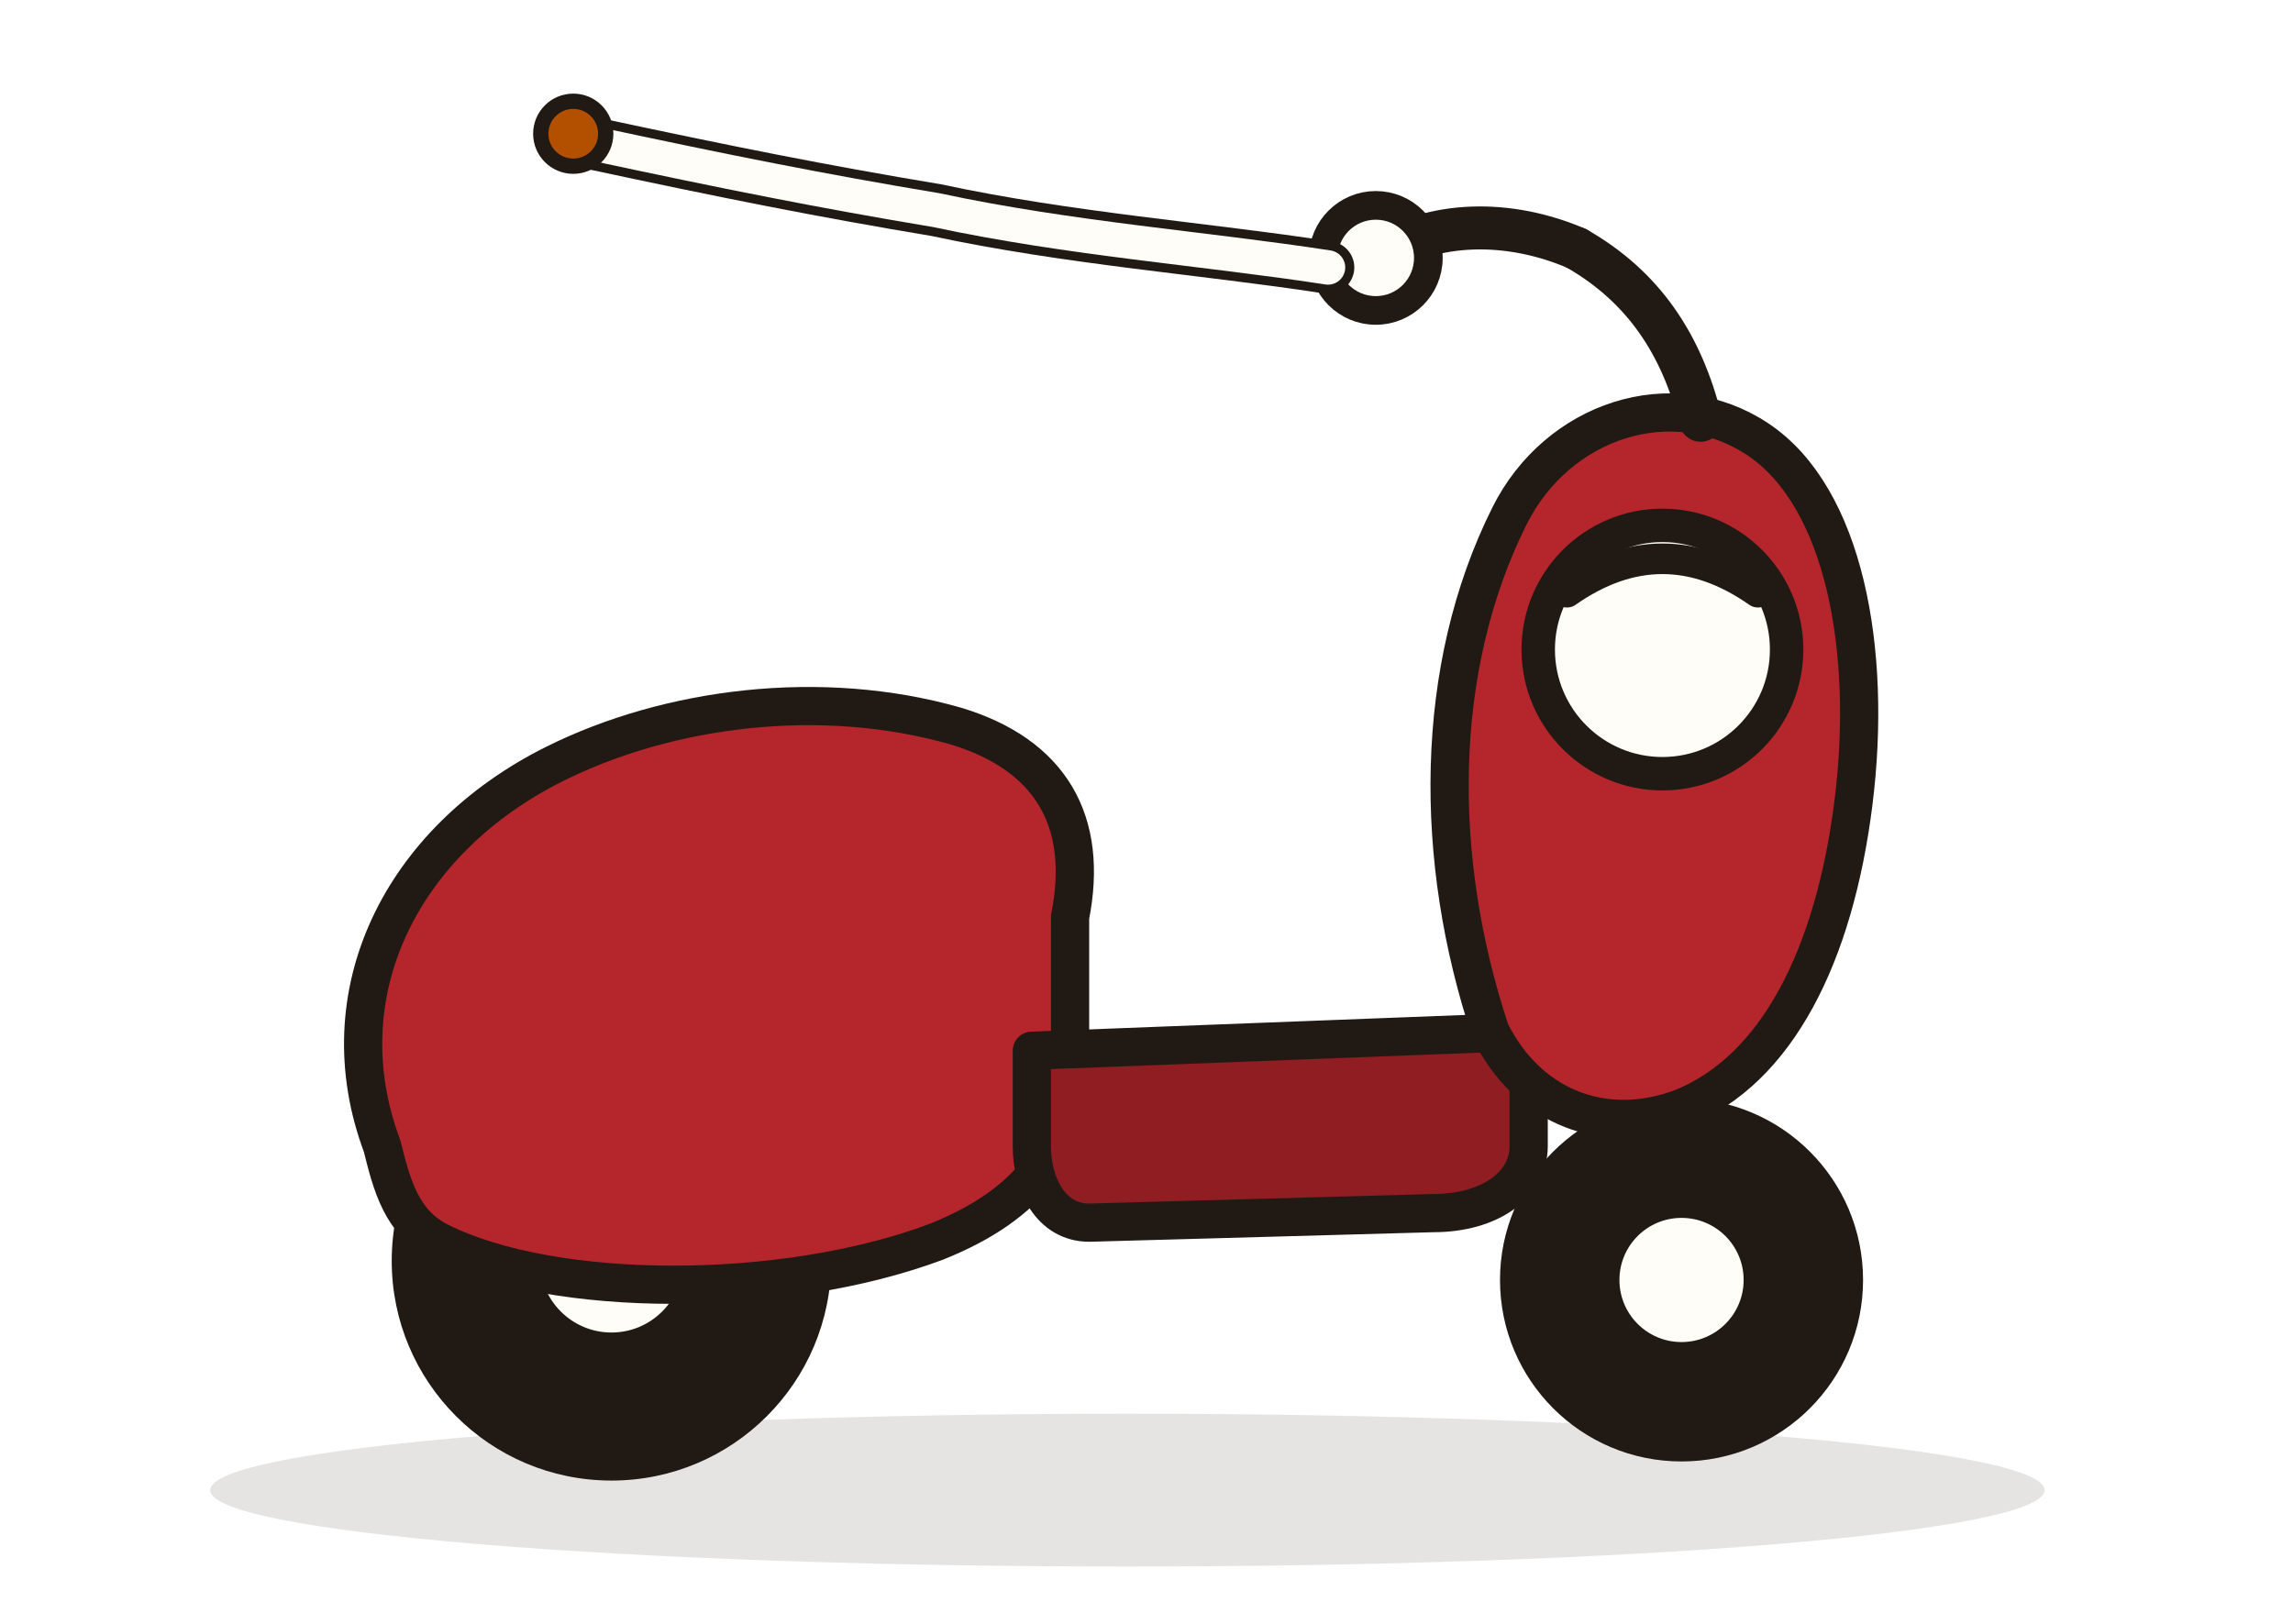
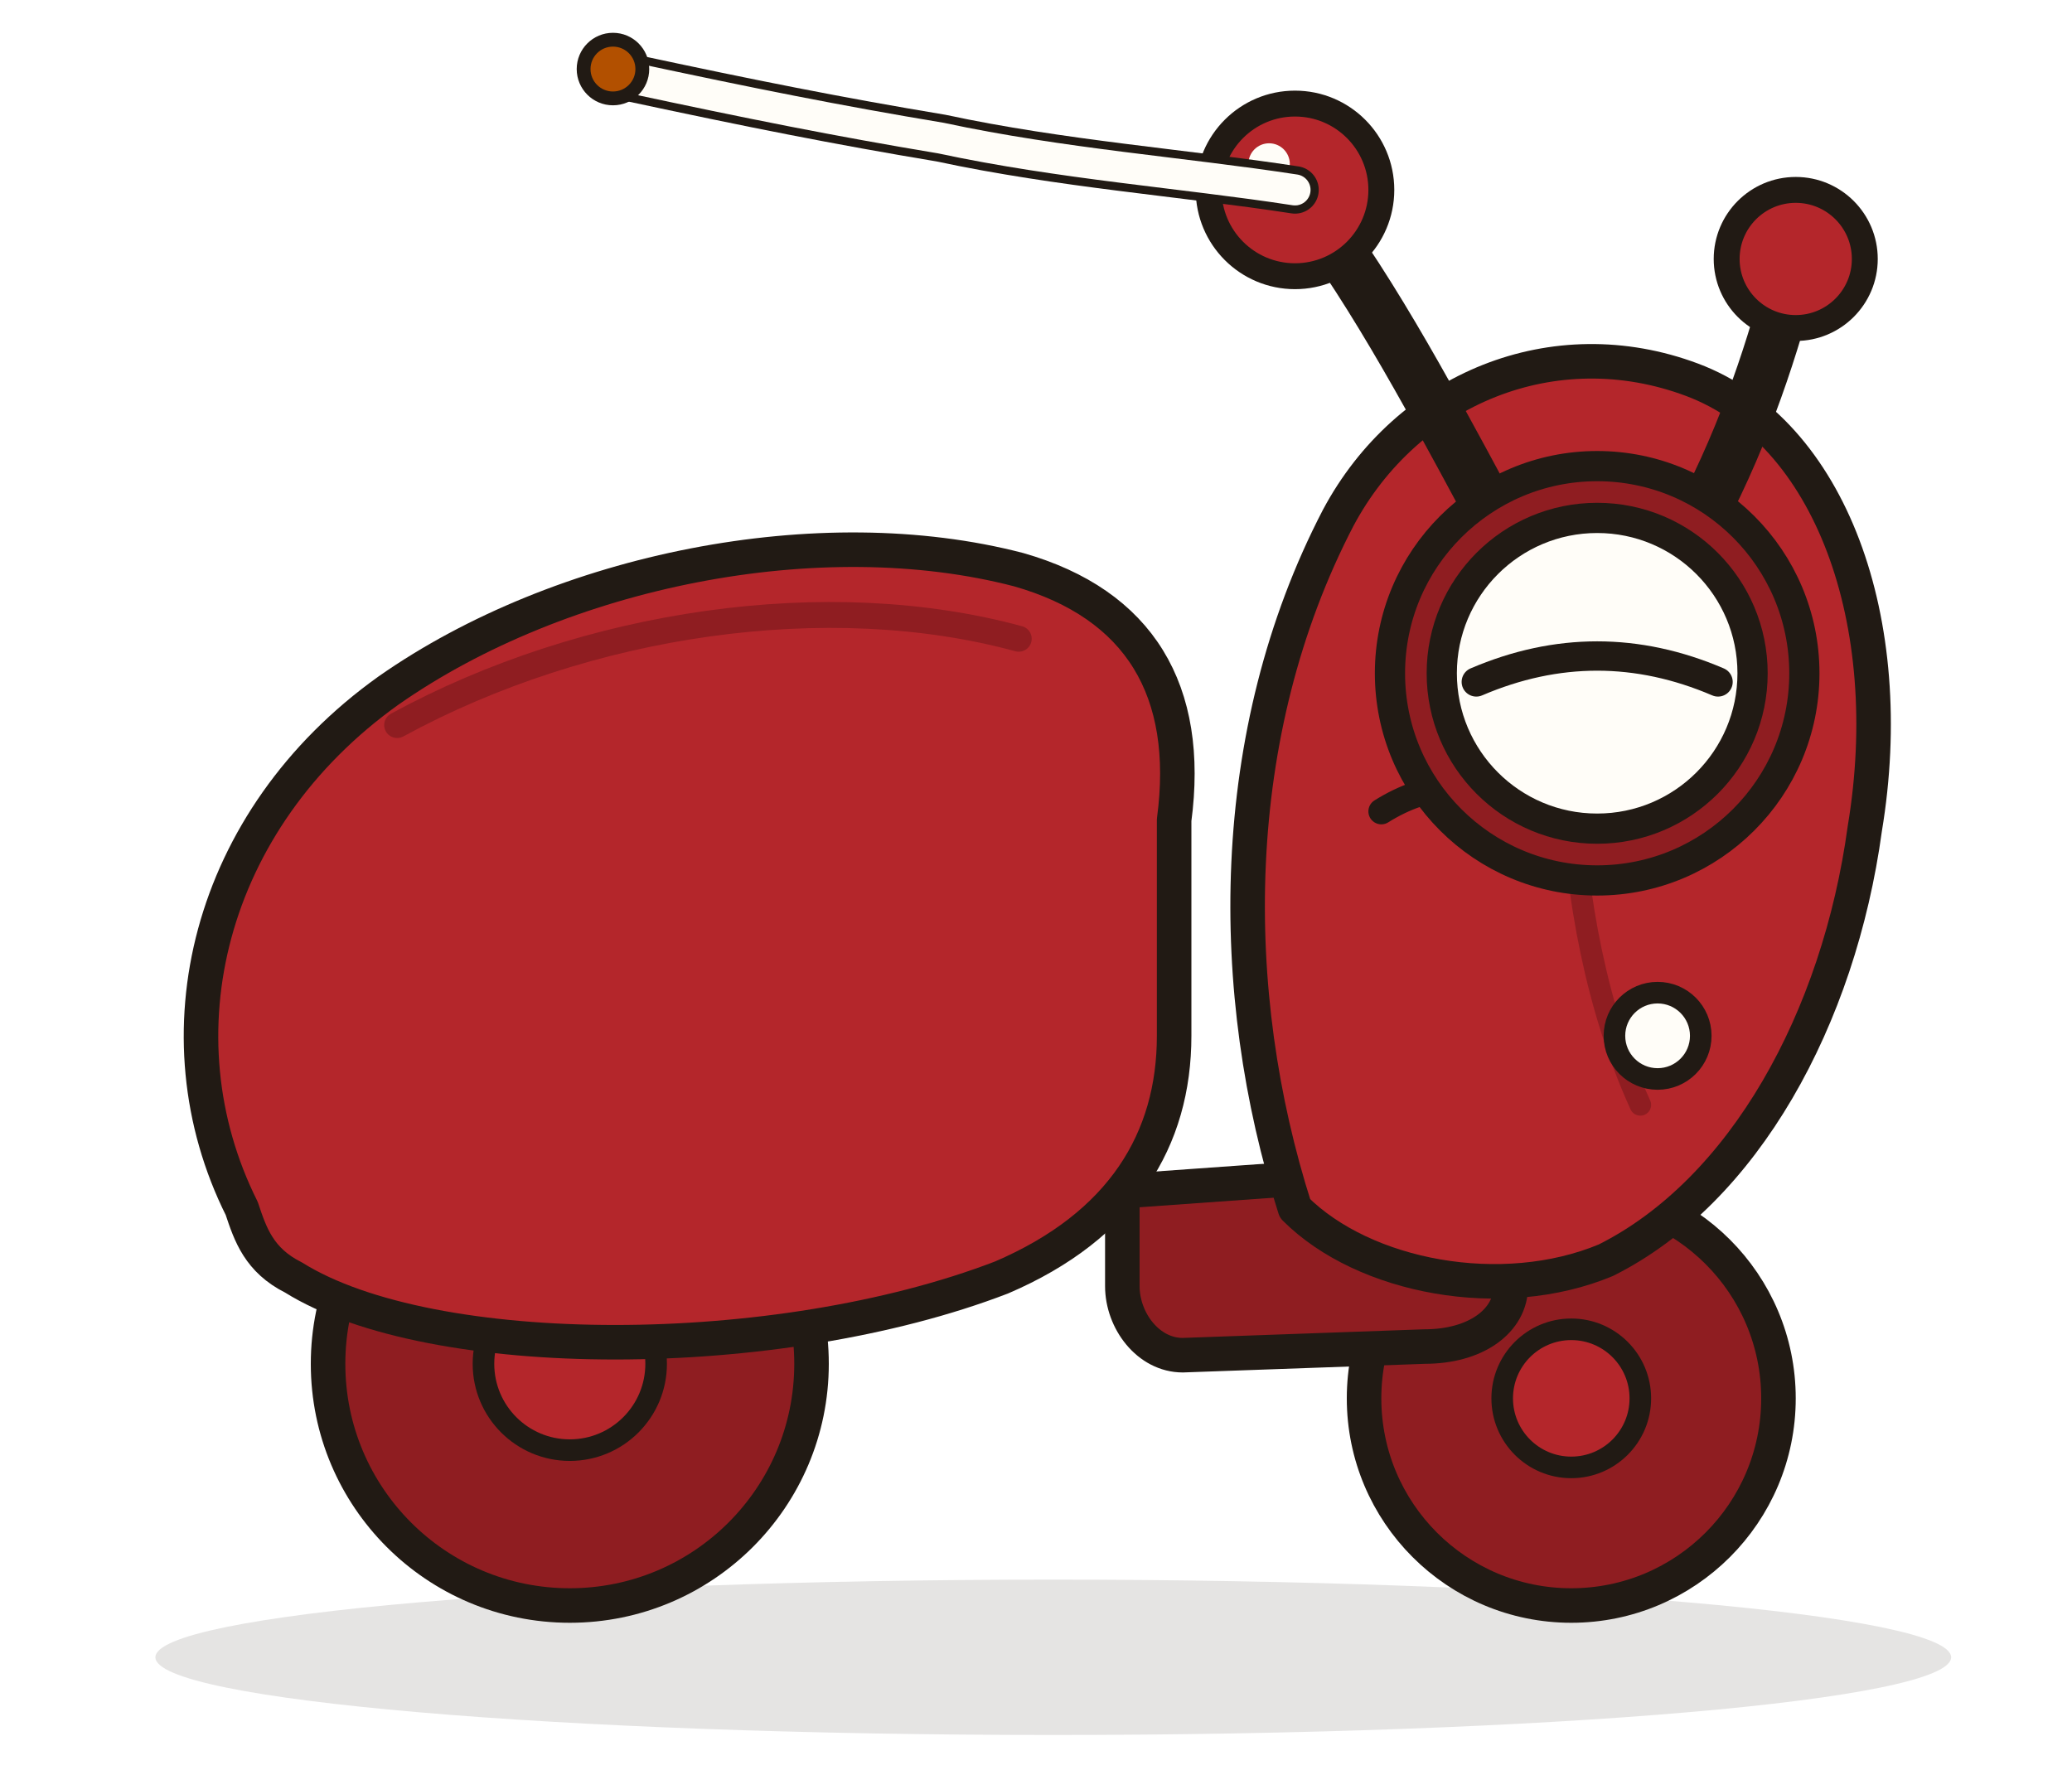
- <svg xmlns="http://www.w3.org/2000/svg" viewBox="0 0 240 170" role="img" aria-hidden="true">
-   <ellipse cx="118" cy="156" rx="96" ry="8" fill="#211a14" opacity="0.12" />
+ <svg xmlns="http://www.w3.org/2000/svg" viewBox="0 0 240 205" role="img" aria-hidden="true">
+   <ellipse cx="122" cy="192" rx="104" ry="9" fill="#211a14" opacity="0.12" />
  <g class="">
-     <circle cx="64" cy="132" r="23" fill="#211a14" />
-     <circle cx="64" cy="132" r="7.5" fill="#fffdf8" />
-     <circle cx="176" cy="134" r="19" fill="#211a14" />
-     <circle cx="176" cy="134" r="6.5" fill="#fffdf8" />
-     <path d="M40,120            C34,104 42,88 58,80            C70,74 86,72 100,76            C110,79 114,86 112,96            L112,112            C112,120 108,126 98,130            C82,136 58,136 46,130            C42,128 41,124 40,120 Z" fill="#b4262b" stroke="#211a14" stroke-width="4" stroke-linejoin="round" />
-     <path d="M108,110 L160,108 L160,120 C160,124 156,127 150,127 L114,128 C110,128 108,124 108,120 Z" fill="#8f1d21" stroke="#211a14" stroke-width="4" stroke-linejoin="round" />
-     <path d="M156,108            C150,90 150,70 158,54            C163,44 175,40 184,46            C193,52 196,68 194,84            C192,100 186,112 176,116            C168,119 160,116 156,108 Z" fill="#b4262b" stroke="#211a14" stroke-width="4" stroke-linejoin="round" />
-     <path d="M178,44 C176,36 172,30 165,26" stroke="#211a14" stroke-width="4.5" fill="none" stroke-linecap="round" />
-     <path d="M165,26 C158,23 150,23 144,27" stroke="#211a14" stroke-width="4.5" fill="none" stroke-linecap="round" />
-     <circle cx="144" cy="27" r="5.5" fill="#fffdf8" stroke="#211a14" stroke-width="3" />
-     <path d="M139,28 C126,26 112,25 98,22 C86,20 76,18 62,15" stroke="#211a14" stroke-width="5.5" fill="none" stroke-linecap="round" />
-     <path d="M139,28 C126,26 112,25 98,22 C86,20 76,18 62,15" stroke="#fffdf8" stroke-width="3.6" fill="none" stroke-linecap="round" />
-     <circle cx="60" cy="14" r="3.4" fill="#b25000" stroke="#211a14" stroke-width="1.6" />
-     <circle cx="174" cy="68" r="13" fill="#fffdf8" stroke="#211a14" stroke-width="3.5" />
-     <path d="M164,62 Q174,55 184,62" stroke="#211a14" stroke-width="3.2" fill="none" stroke-linecap="round" />
+     <circle cx="66" cy="158" r="28" fill="#8f1d21" stroke="#211a14" stroke-width="4" />
+     <circle cx="66" cy="158" r="10" fill="#b4262b" stroke="#211a14" stroke-width="2.5" />
+     <circle cx="182" cy="162" r="24" fill="#8f1d21" stroke="#211a14" stroke-width="4" />
+     <circle cx="182" cy="162" r="8" fill="#b4262b" stroke="#211a14" stroke-width="2.5" />
+     <path d="M28,140 C18,120 24,95 45,80 C65,66 95,60 118,66            C132,70 138,80 136,95 L136,120 C136,132 130,142 116,148            C90,158 50,158 34,148 C30,146 29,143 28,140 Z" fill="#b4262b" stroke="#211a14" stroke-width="4" stroke-linejoin="round" />
+     <path d="M46,84 C68,72 96,68 118,74" stroke="#8f1d21" stroke-width="3" fill="none" stroke-linecap="round" />
+     <path d="M130,138 L172,135 L175,149 C175,153 171,156 165,156 L137,157            C133,157 130,153 130,149 Z" fill="#8f1d21" stroke="#211a14" stroke-width="4" stroke-linejoin="round" />
+     <path d="M150,140 C142,115 142,85 155,60 C163,45 180,38 196,44            C212,50 220,72 216,96 C213,118 202,138 186,146            C174,151 158,148 150,140 Z" fill="#b4262b" stroke="#211a14" stroke-width="4" stroke-linejoin="round" />
+     <path d="M186,55 C180,76 180,106 190,128" stroke="#8f1d21" stroke-width="2.5" fill="none" stroke-linecap="round" />
+     <circle cx="192" cy="120" r="5" fill="#fffdf8" stroke="#211a14" stroke-width="2.5" />
+     <path d="M160,94 Q168,89 176,93" stroke="#211a14" stroke-width="3" fill="none" stroke-linecap="round" />
+     <path d="M172,58 C165,45 158,32 150,22" stroke="#211a14" stroke-width="6" fill="none" stroke-linecap="round" />
+     <circle cx="150" cy="22" r="10" fill="#b4262b" stroke="#211a14" stroke-width="3" />
+     <circle cx="147" cy="19" r="2.4" fill="#fffdf8" />
+     <path d="M198,58 C203,48 206,38 208,30" stroke="#211a14" stroke-width="6" fill="none" stroke-linecap="round" />
+     <circle cx="208" cy="30" r="8" fill="#b4262b" stroke="#211a14" stroke-width="3" />
+     <path d="M150,22 C137,20 123,19 109,16 C97,14 87,12 73,9" stroke="#211a14" stroke-width="5.5" fill="none" stroke-linecap="round" />
+     <path d="M150,22 C137,20 123,19 109,16 C97,14 87,12 73,9" stroke="#fffdf8" stroke-width="3.6" fill="none" stroke-linecap="round" />
+     <circle cx="71" cy="8" r="3.4" fill="#b25000" stroke="#211a14" stroke-width="1.6" />
+     <circle cx="185" cy="78" r="24" fill="#8f1d21" stroke="#211a14" stroke-width="3.5" />
+     <circle cx="185" cy="78" r="18" fill="#fffdf8" stroke="#211a14" stroke-width="3.5" />
+     <path d="M171,79 Q185,73 199,79" stroke="#211a14" stroke-width="3.4" fill="none" stroke-linecap="round" />
  </g>
</svg>
